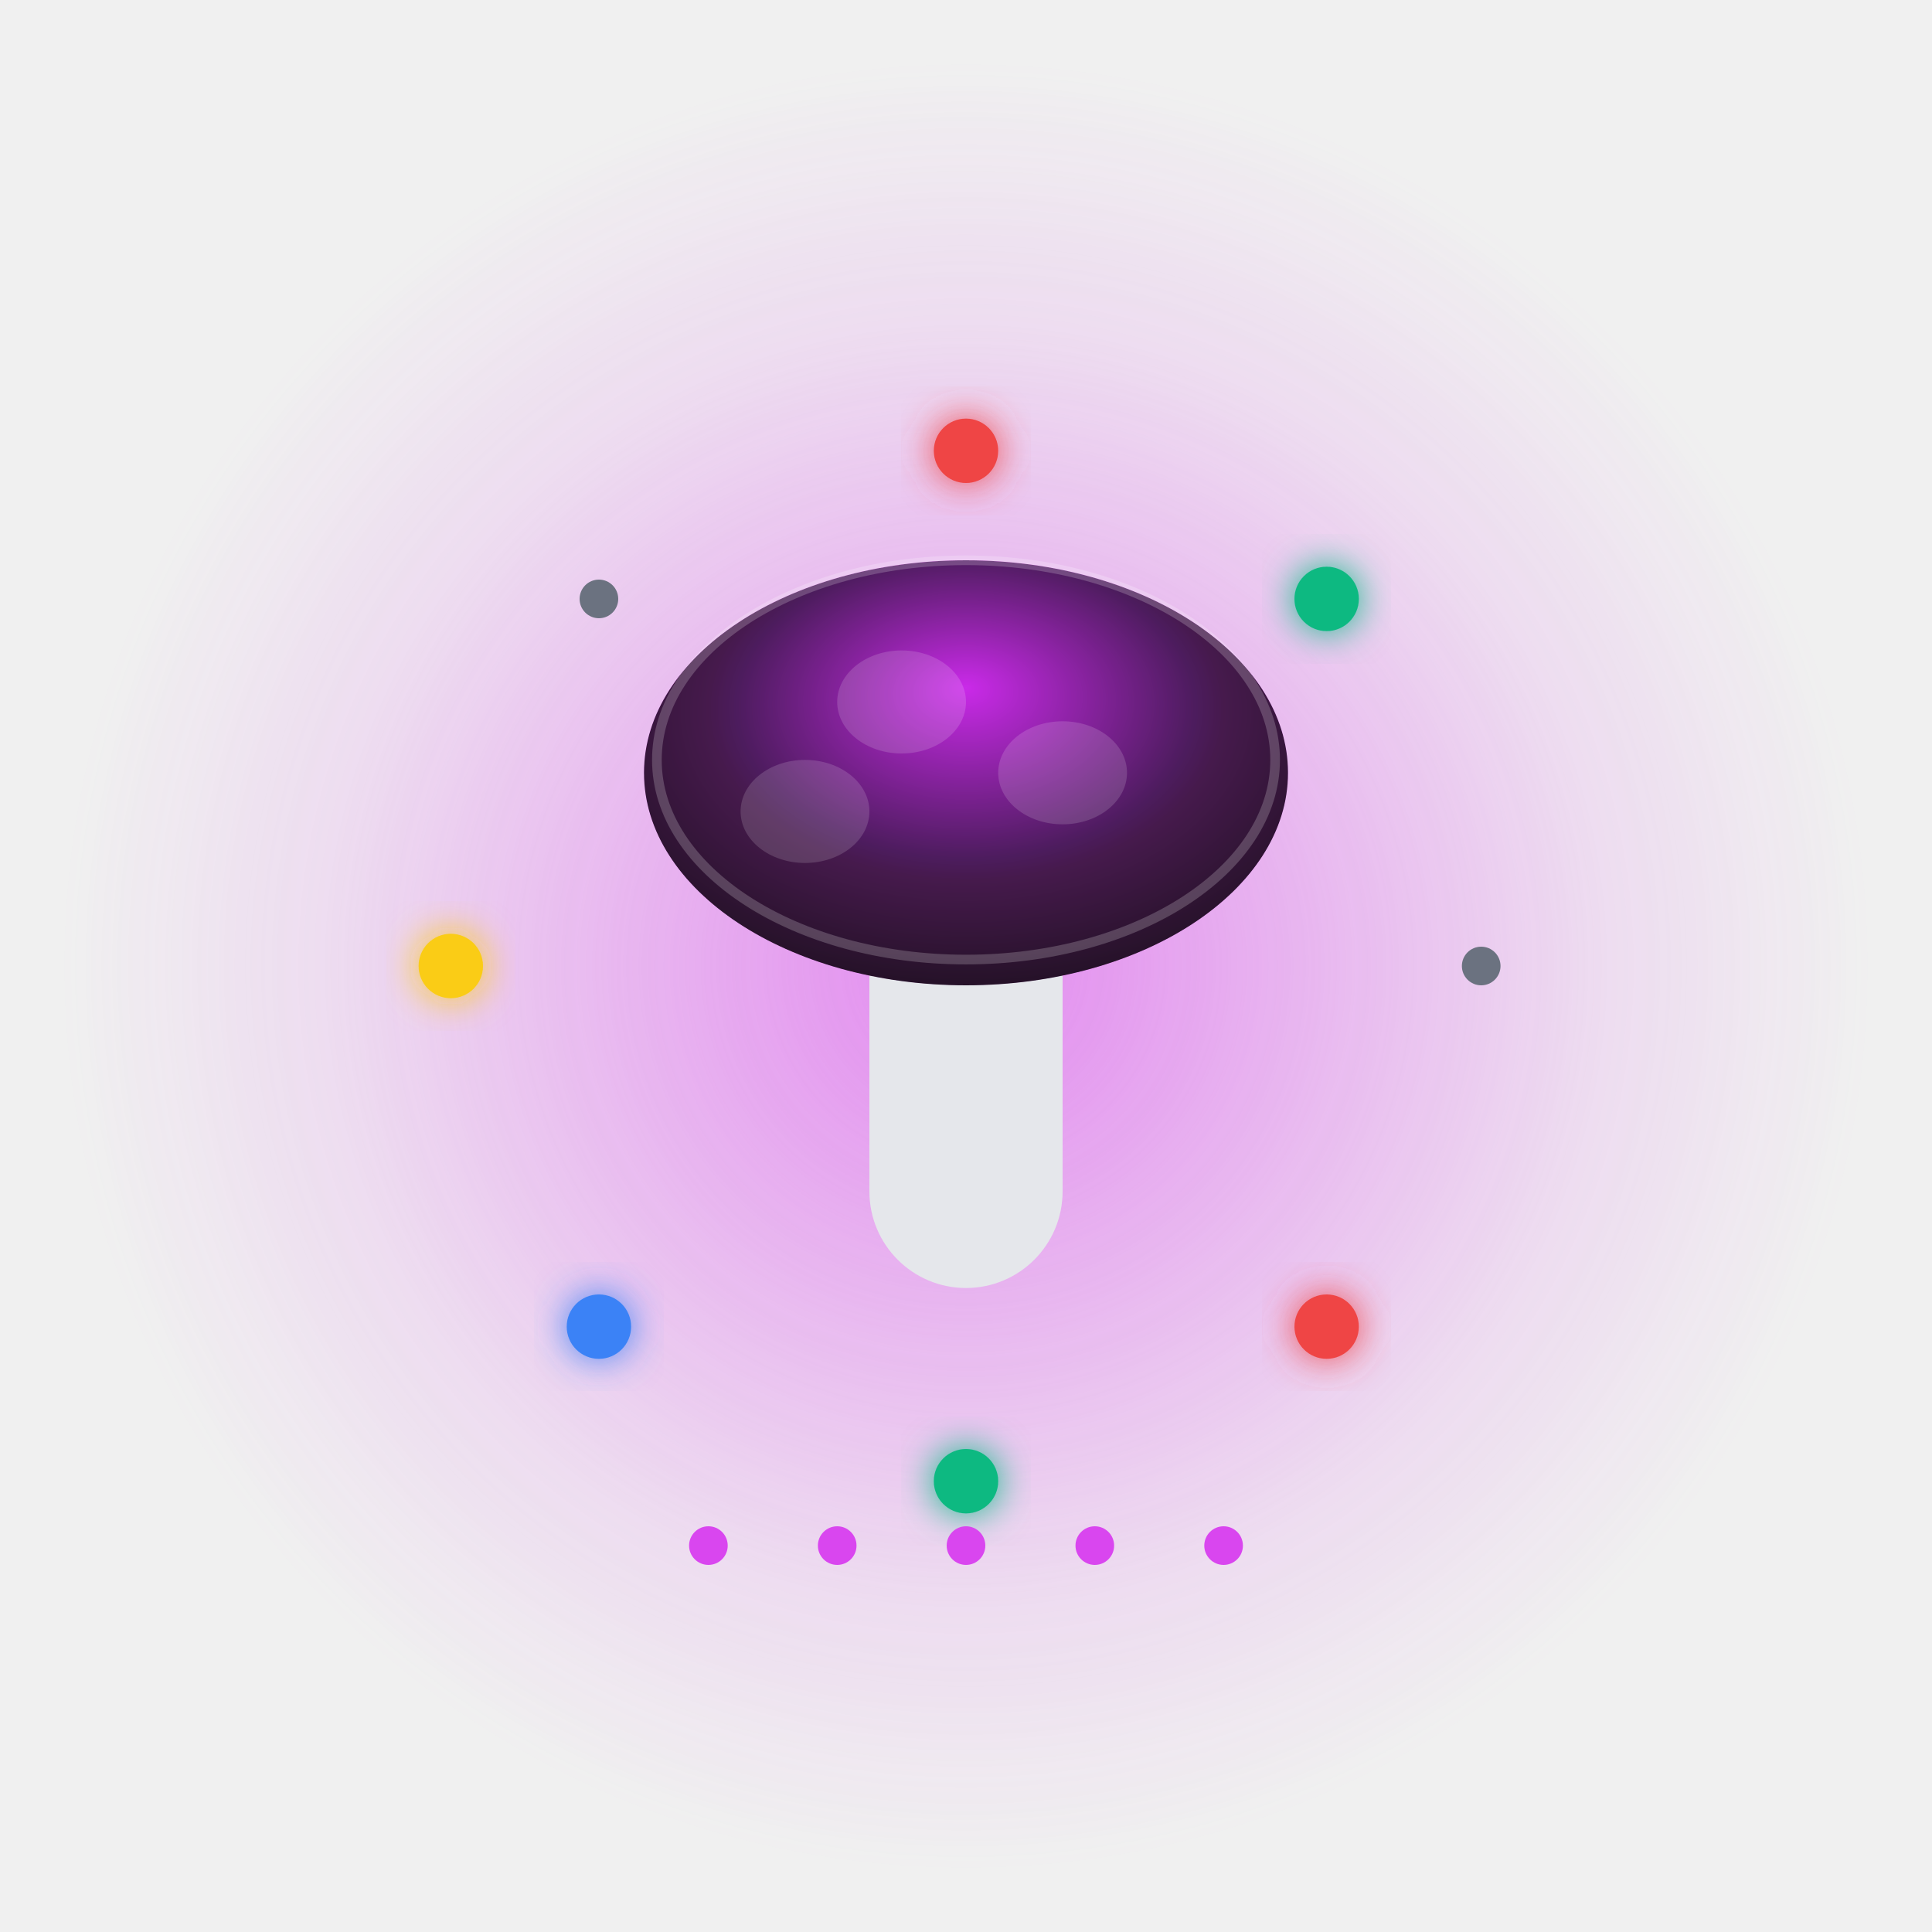
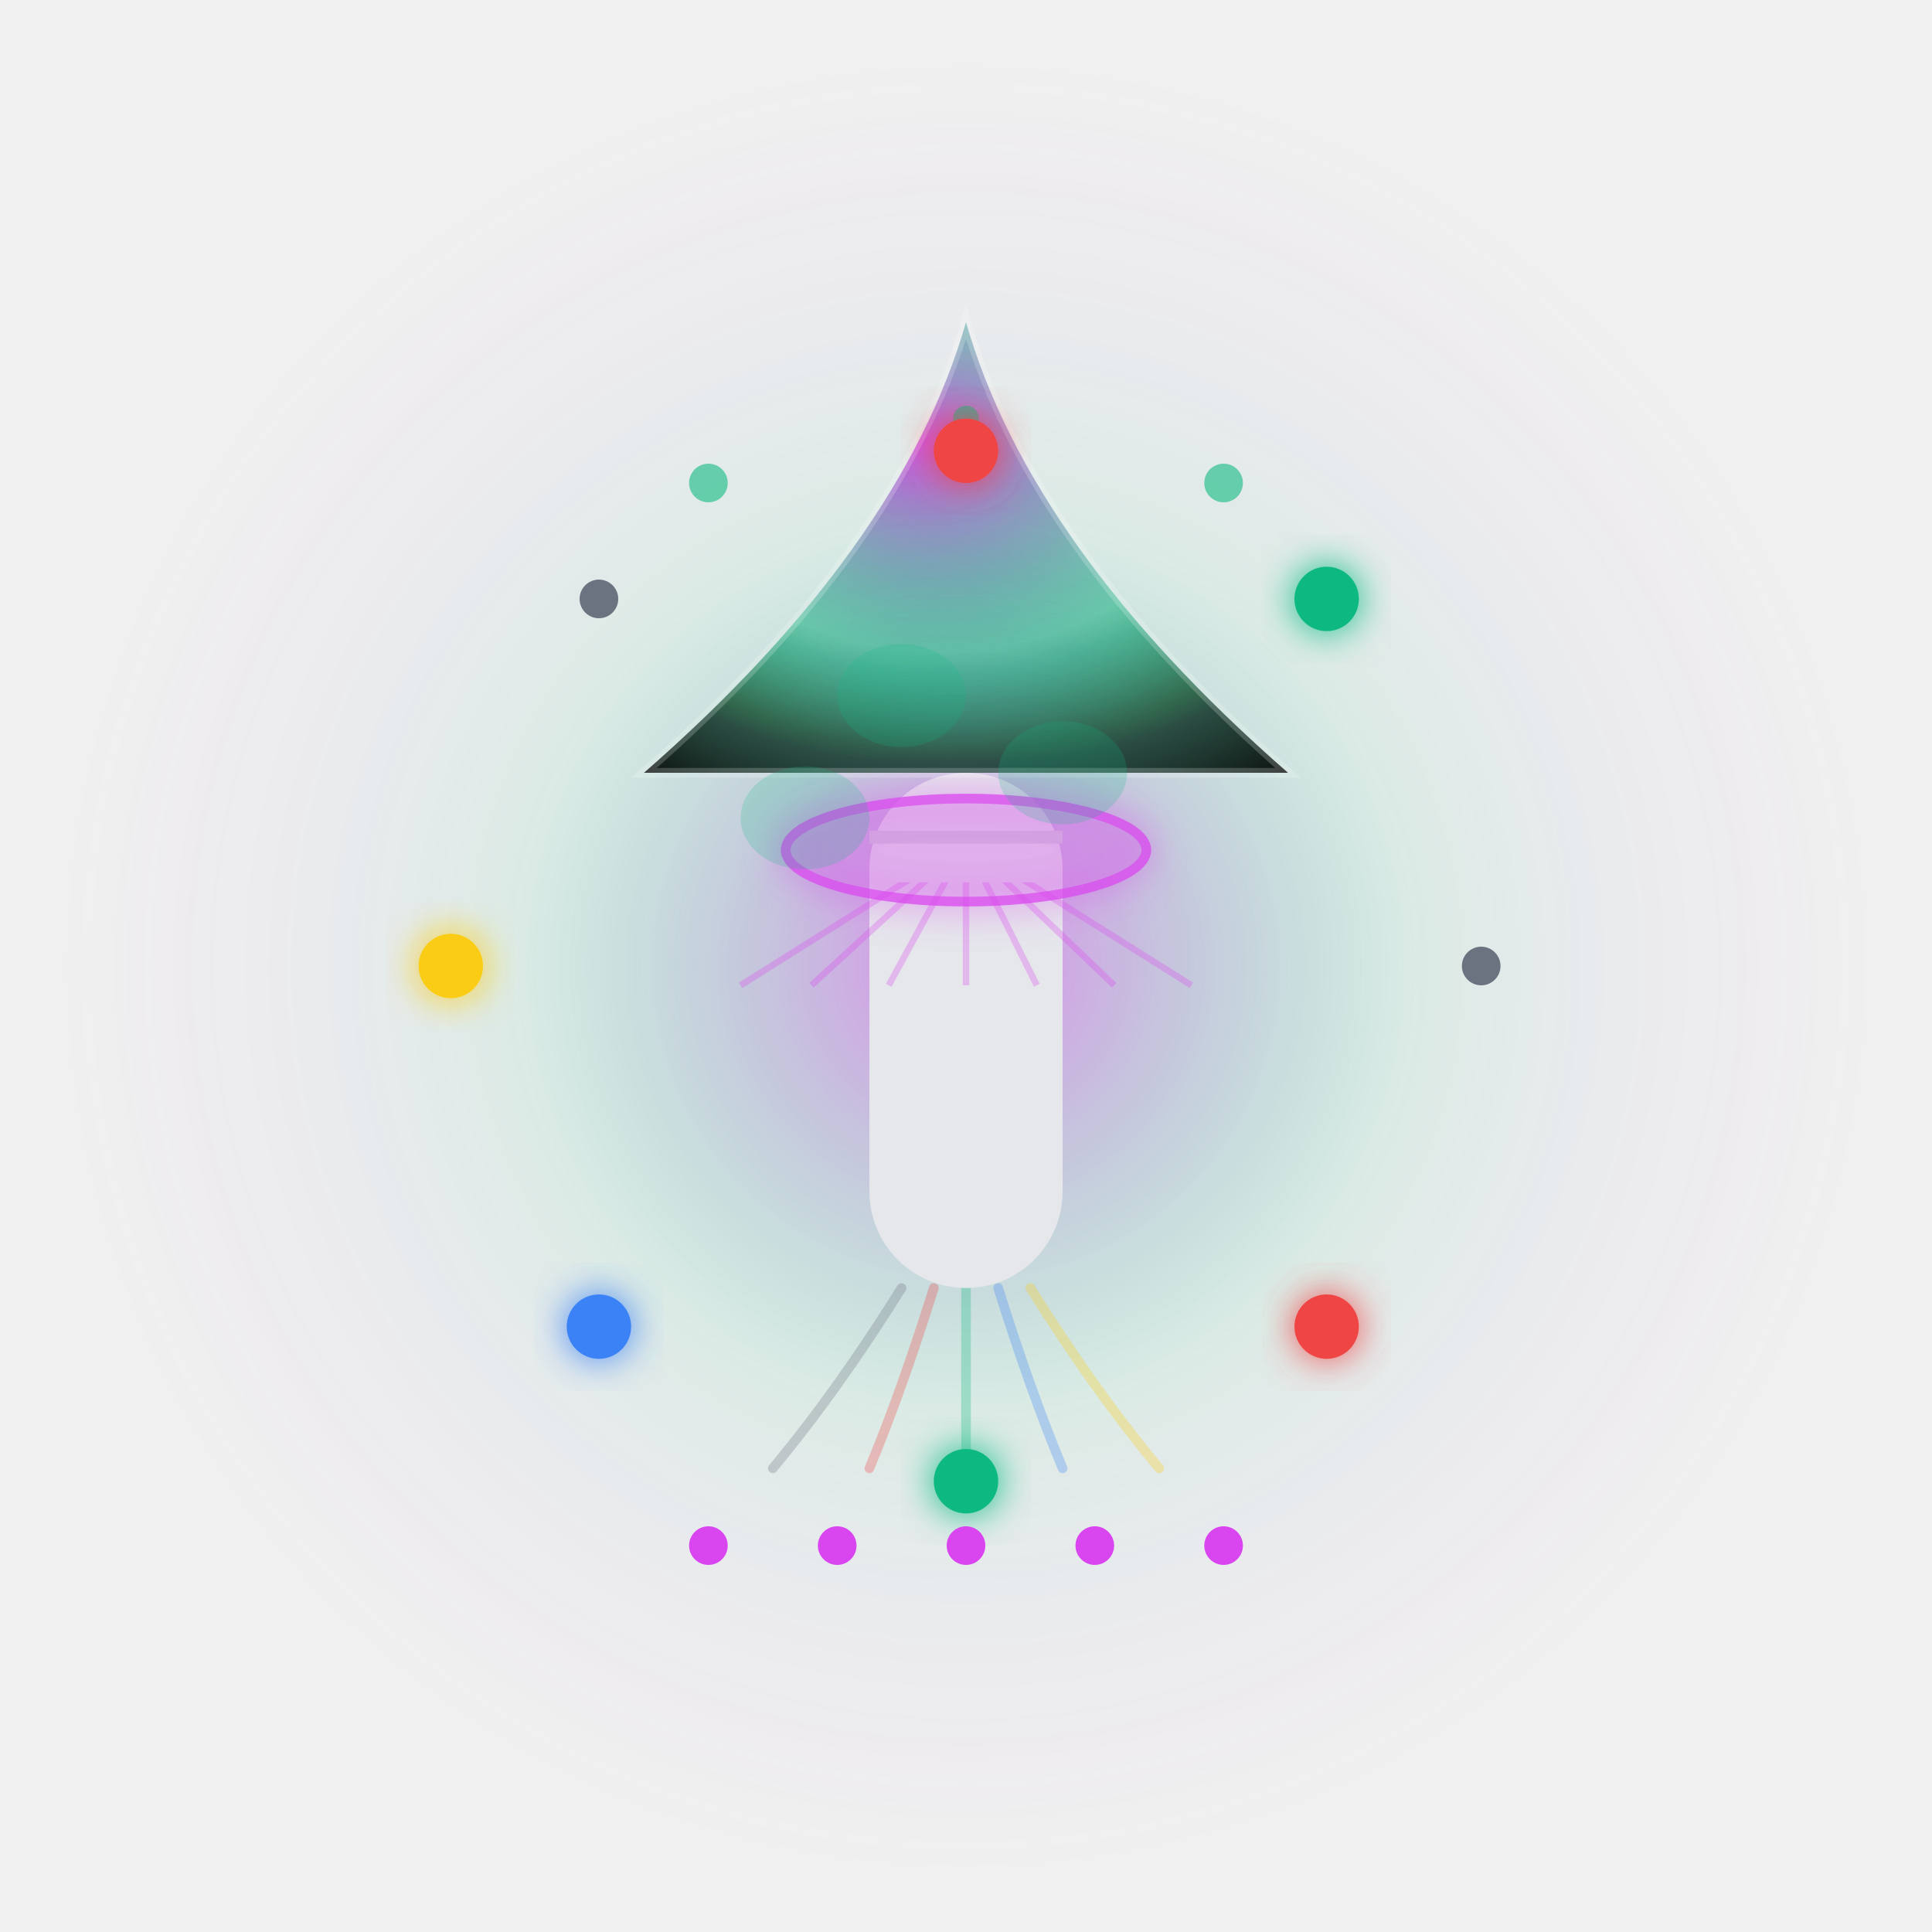
<svg xmlns="http://www.w3.org/2000/svg" viewBox="0 0 300 300" style="background-color: #1a1a1a;">
  <style>
-                     @keyframes float { 0%, 100% { transform: translateY(0px); } 50% { transform: translateY(-5px); } }
-                     @keyframes drift-wide { 0% { transform: translate(0, 0); } 50% { transform: translate(5px, 15px); } 100% { transform: translate(0, 0); } }
-                     @keyframes drift-vertical { 0% { transform: translate(0, 0); } 50% { transform: translate(10px, -5px); } 100% { transform: translate(0, 0); } }
-                     @keyframes fade-breath { 0%, 100% { opacity: 0.4; } 50% { opacity: 1; } }
-                 </style>
+ @keyframes float { 0%, 100% { transform: translateY(0px); } 50% { transform: translateY(-5px); } }
+ @keyframes drift-wide { 0% { transform: translate(0, 0); } 50% { transform: translate(5px, 15px); } 100% { transform: translate(0, 0); } }
+ @keyframes drift-vertical { 0% { transform: translate(0, 0); } 50% { transform: translate(10px, -5px); } 100% { transform: translate(0, 0); } }
+ @keyframes fade-breath { 0%, 100% { opacity: 0.4; } 50% { opacity: 1; } }
+ @keyframes spore-rise { 0% { transform: translateY(0); opacity: 0.7; } 100% { transform: translateY(-8px); opacity: 0.2; } }
+ </style>
  <defs>
    <filter id="noise" x="0%" y="0%" width="100%" height="100%">
      <feTurbulence type="fractalNoise" baseFrequency="0.8" numOctaves="3" result="noise" />
      <feColorMatrix type="matrix" values="1 0 0 0 0  0 1 0 0 0  0 0 1 0 0  0 0 0 0.3 0" in="noise" result="coloredNoise" />
      <feComposite operator="in" in="coloredNoise" in2="SourceGraphic" result="composite" />
      <feBlend mode="multiply" in="composite" in2="SourceGraphic" />
    </filter>
    <filter id="glow" x="-50%" y="-50%" width="200%" height="200%">
      <feGaussianBlur stdDeviation="3" result="coloredBlur" />
      <feMerge>
        <feMergeNode in="coloredBlur" />
        <feMergeNode in="SourceGraphic" />
      </feMerge>
    </filter>
-     <radialGradient id="capGrad" cx="50%" cy="40%" r="80%" fx="50%" fy="30%">
-       <stop offset="0%" stop-color="#d946ef" stop-opacity="1" />
+     <radialGradient id="capGrad" cx="50%" cy="40%" r="80%" fx="42%" fy="26%">
+       <stop offset="0%" stop-color="#d946ef" stop-opacity="0.627" />
+       <stop offset="50%" stop-color="#10b981" stop-opacity="0.313" />
      <stop offset="100%" stop-color="#111" stop-opacity="1" />
    </radialGradient>
-     <radialGradient id="auraGrad" cx="50%" cy="50%" r="50%" fx="50%" fy="50%">
+     <radialGradient id="auraGrad" cx="50%" cy="50%" r="50%">
      <stop offset="0%" stop-color="#d946ef" stop-opacity="1" />
-       <stop offset="70%" stop-color="#d946ef" stop-opacity="0.2" />
+       <stop offset="50%" stop-color="#10b981" stop-opacity="0.15" />
      <stop offset="100%" stop-color="#d946ef" stop-opacity="0" />
    </radialGradient>
+     <clipPath id="gillClip">
+       <rect x="0" y="137" width="300" height="200" />
+     </clipPath>
  </defs>
  <circle cx="150" cy="150" r="140" fill="url(#auraGrad)" opacity="0.6" />
  <g style="animation: float 3s ease-in-out infinite;">
+     <path d="M 140 200 Q 130 216 120 228" fill="none" stroke="#6b7280" stroke-width="1.5" opacity="0.3" stroke-linecap="round" />
+     <path d="M 145 200 Q 140 216 135 228" fill="none" stroke="#ef4444" stroke-width="1.5" opacity="0.3" stroke-linecap="round" />
+     <path d="M 150 200 Q 150 216 150 228" fill="none" stroke="#10b981" stroke-width="1.5" opacity="0.3" stroke-linecap="round" />
+     <path d="M 155 200 Q 160 216 165 228" fill="none" stroke="#3b82f6" stroke-width="1.5" opacity="0.3" stroke-linecap="round" />
+     <path d="M 160 200 Q 170 216 180 228" fill="none" stroke="#facc15" stroke-width="1.5" opacity="0.3" stroke-linecap="round" />
    <rect x="135" y="120" width="30" height="80" fill="#E5E7EB" rx="15" />
    <path d="M 135 130 Q 150 130 165 130" fill="none" stroke="#D1D5DB" stroke-width="2" />
-     <ellipse cx="150" cy="120" rx="50" ry="33" fill="url(#capGrad)" />
-     <ellipse cx="150" cy="120" rx="50" ry="33" fill="#000" filter="url(#noise)" opacity="0.4" style="mix-blend-mode: overlay;" />
-     <g fill="#FFF" opacity="0.15">
-       <ellipse cx="125" cy="126" rx="10" ry="8" />
+     <ellipse cx="150" cy="132" rx="28" ry="8" fill="#d946ef" fill-opacity="0.25" stroke="#d946ef" stroke-width="1.5" filter="url(#glow)" opacity="0.8" />
+     <path d="M 100,120 Q 140,85 150,50 Q 160,85 200,120 Z" fill="url(#capGrad)" />
+     <path d="M 100,120 Q 140,85 150,50 Q 160,85 200,120 Z" fill="#000" filter="url(#noise)" opacity="0.4" style="mix-blend-mode: overlay;" />
+     <path d="M 100,120 Q 140,85 150,50 Q 160,85 200,120 Z" fill="none" stroke="white" stroke-opacity="0.2" stroke-width="1.5" />
+     <g clip-path="url(#gillClip)" opacity="0.3" stroke="#d946ef" stroke-width="1">
+       <line x1="150" y1="131" x2="115" y2="153" />
+       <line x1="150" y1="131" x2="126" y2="153" />
+       <line x1="150" y1="131" x2="138" y2="153" />
+       <line x1="150" y1="131" x2="150" y2="153" />
+       <line x1="150" y1="131" x2="161" y2="153" />
+       <line x1="150" y1="131" x2="173" y2="153" />
+       <line x1="150" y1="131" x2="185" y2="153" />
+     </g>
+     <g fill="#10b981" opacity="0.2">
+       <ellipse cx="125" cy="127" rx="10" ry="8" />
      <ellipse cx="165" cy="120" rx="10" ry="8" />
-       <ellipse cx="140" cy="109" rx="10" ry="8" />
+       <ellipse cx="140" cy="108" rx="10" ry="8" />
    </g>
-     <ellipse cx="150" cy="118" rx="48" ry="31" fill="none" stroke="white" stroke-opacity="0.2" stroke-width="1.5" />
+     <circle cx="110" cy="75" r="3" fill="#10b981" opacity="0.6" style="animation: spore-rise 3s ease-in-out infinite; animation-delay: -0s" />
+     <circle cx="150" cy="65" r="2" fill="#10b981" opacity="0.6" style="animation: spore-rise 4s ease-in-out infinite; animation-delay: -0.7s" />
+     <circle cx="190" cy="75" r="3" fill="#10b981" opacity="0.6" style="animation: spore-rise 5s ease-in-out infinite; animation-delay: -1.4s" />
    <g style="animation: drift-wide 4s ease-in-out infinite; animation-delay: -0s">
      <circle cx="230" cy="150" r="3" fill="#6b7280" style="animation: fade-breath 2s ease-in-out infinite; animation-delay: -0s" />
    </g>
    <g style="animation: drift-vertical 5s ease-in-out infinite; animation-delay: -0.5s">
      <circle cx="206" cy="206" r="5" fill="#ef4444" filter="url(#glow)" style="animation: fade-breath 3s ease-in-out infinite; animation-delay: -0.5s" />
    </g>
    <g style="animation: drift-wide 6s ease-in-out infinite; animation-delay: -1s">
      <circle cx="150" cy="230" r="5" fill="#10b981" filter="url(#glow)" style="animation: fade-breath 2s ease-in-out infinite; animation-delay: -1s" />
    </g>
    <g style="animation: drift-vertical 4s ease-in-out infinite; animation-delay: -1.5s">
      <circle cx="93" cy="206" r="5" fill="#3b82f6" filter="url(#glow)" style="animation: fade-breath 3s ease-in-out infinite; animation-delay: -1.5s" />
    </g>
    <g style="animation: drift-wide 5s ease-in-out infinite; animation-delay: -2s">
      <circle cx="70" cy="150" r="5" fill="#facc15" filter="url(#glow)" style="animation: fade-breath 2s ease-in-out infinite; animation-delay: -2s" />
    </g>
    <g style="animation: drift-vertical 6s ease-in-out infinite; animation-delay: -2.5s">
      <circle cx="93" cy="93" r="3" fill="#6b7280" style="animation: fade-breath 3s ease-in-out infinite; animation-delay: -2.5s" />
    </g>
    <g style="animation: drift-wide 4s ease-in-out infinite; animation-delay: -3s">
      <circle cx="150" cy="70" r="5" fill="#ef4444" filter="url(#glow)" style="animation: fade-breath 2s ease-in-out infinite; animation-delay: -3s" />
    </g>
    <g style="animation: drift-vertical 5s ease-in-out infinite; animation-delay: -3.5s">
      <circle cx="206" cy="93" r="5" fill="#10b981" filter="url(#glow)" style="animation: fade-breath 3s ease-in-out infinite; animation-delay: -3.5s" />
    </g>
    <g transform="translate(150, 240)">
      <circle cx="-40" cy="0" r="3" fill="#d946ef" opacity="1" />
      <circle cx="-20" cy="0" r="3" fill="#d946ef" opacity="1" />
      <circle cx="0" cy="0" r="3" fill="#d946ef" opacity="1" />
      <circle cx="20" cy="0" r="3" fill="#d946ef" opacity="1" />
      <circle cx="40" cy="0" r="3" fill="#d946ef" opacity="1" />
    </g>
  </g>
</svg>
